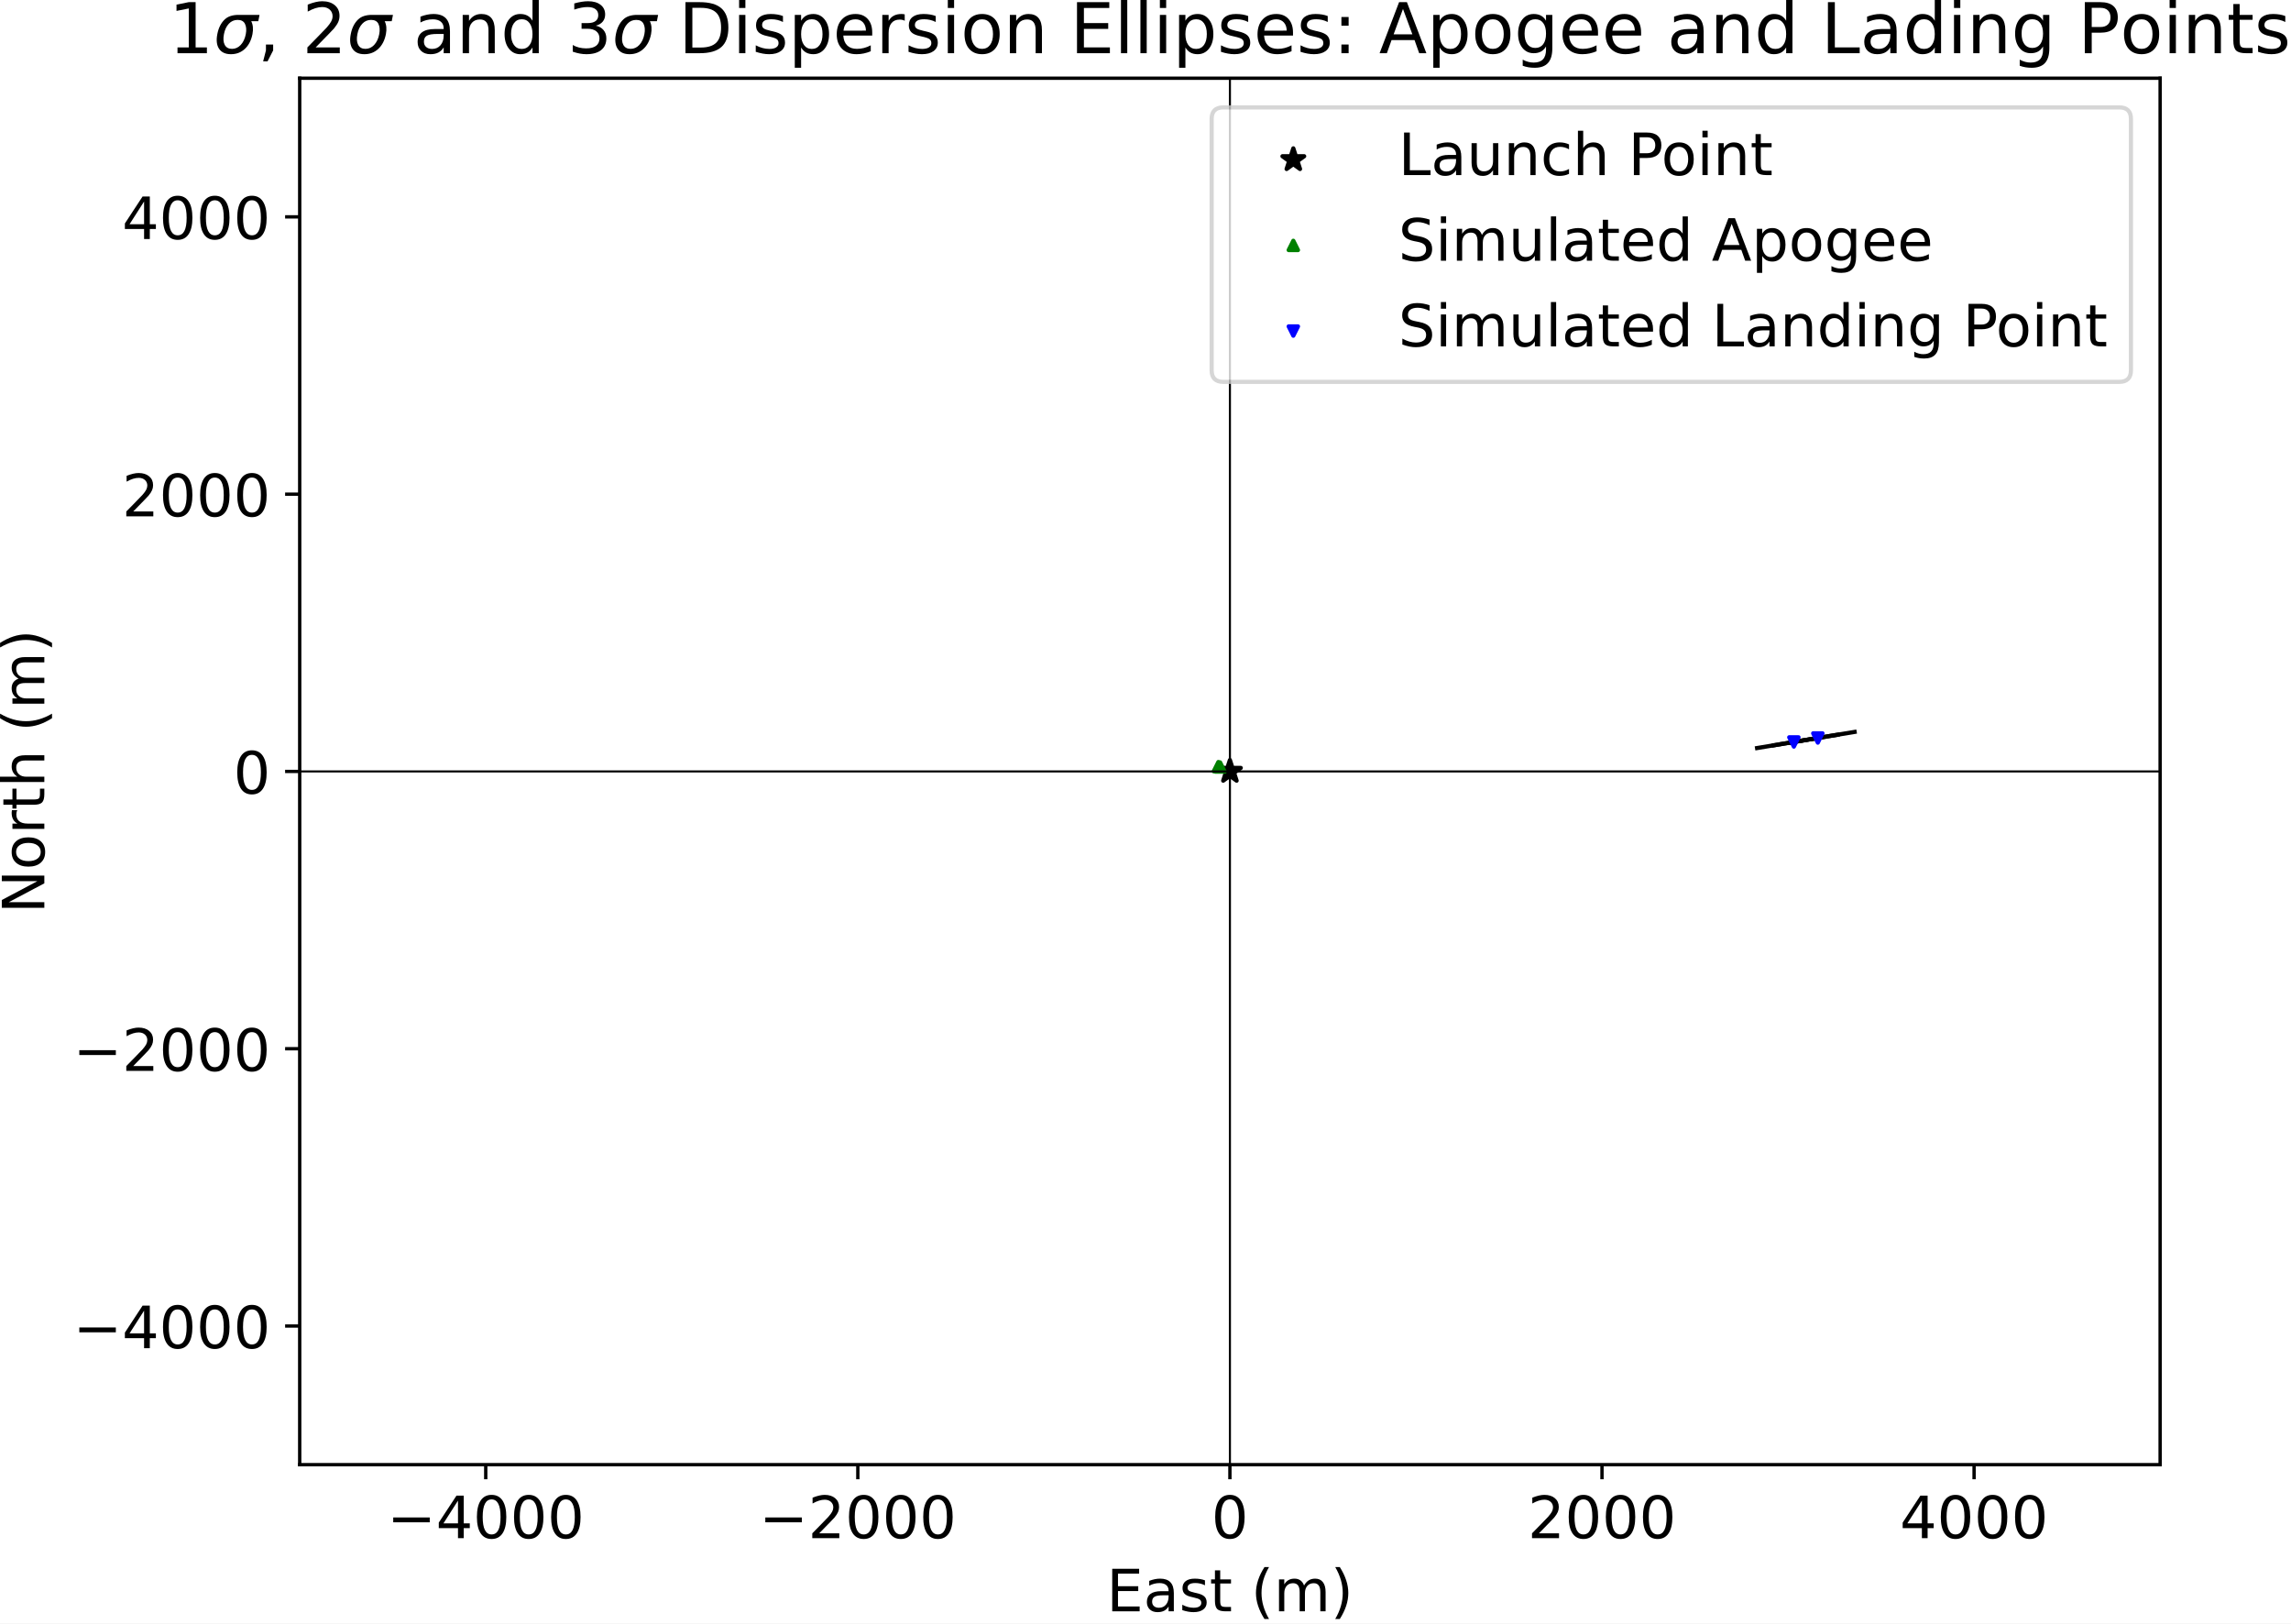
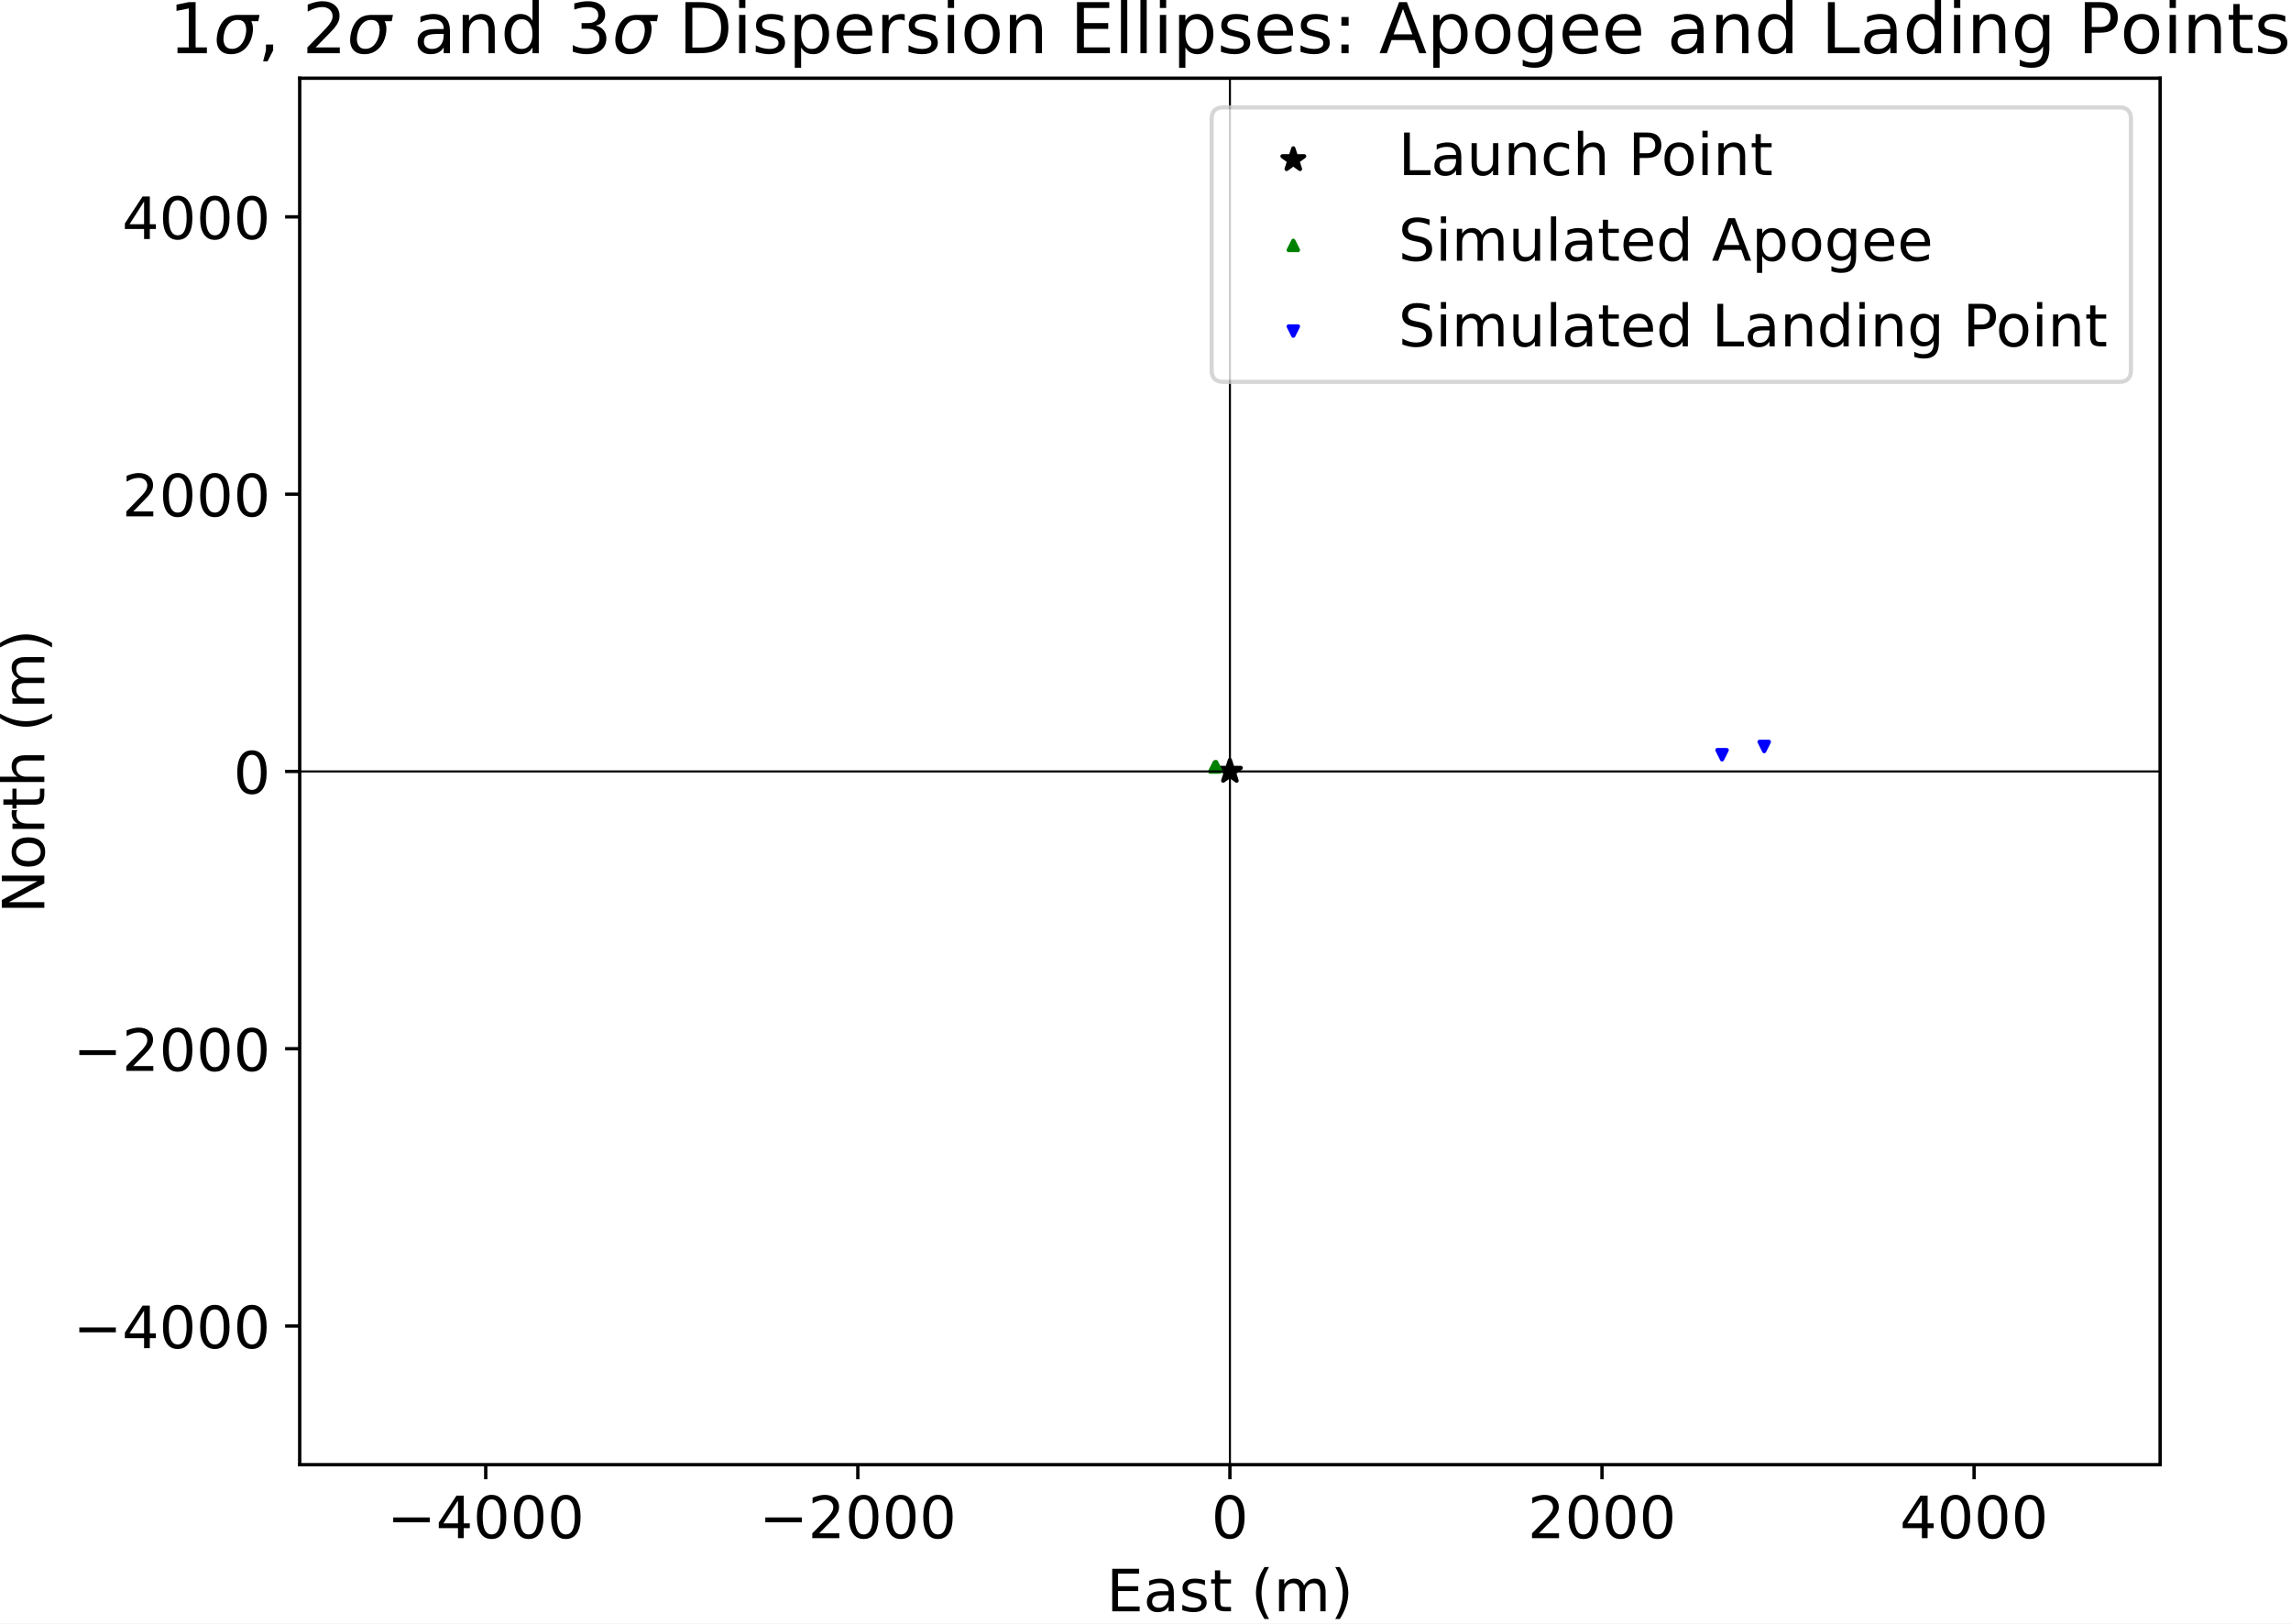
<svg xmlns="http://www.w3.org/2000/svg" xmlns:xlink="http://www.w3.org/1999/xlink" width="549.715pt" height="389.507pt" viewBox="0 0 549.715 389.507" version="1.1">
  <defs>
    <style type="text/css">*{stroke-linejoin: round; stroke-linecap: butt}</style>
  </defs>
  <g id="figure_1">
    <g id="patch_1">
      <path d="M 0 389.507  L 549.715 389.507  L 549.715 0  L 0 0  z " style="fill: #ffffff" />
    </g>
    <g id="axes_1">
      <g id="patch_2">
        <path d="M 71.911 351.408  L 518.311 351.408  L 518.311 18.768  L 71.911 18.768  z " style="fill: #ffffff" />
      </g>
      <g id="patch_3">
-         <path d="M 433.305 177.538  C 432.228 177.716 431.194 177.888 430.432 178.014  C 429.669 178.14 429.241 178.211 429.241 178.211  C 429.241 178.211 429.669 178.14 430.432 178.014  C 431.194 177.888 432.228 177.716 433.305 177.538  C 434.383 177.359 435.417 177.188 436.179 177.061  C 436.941 176.935 437.37 176.864 437.37 176.864  C 437.37 176.864 436.941 176.935 436.179 177.061  C 435.417 177.188 434.383 177.359 433.305 177.538  z " clip-path="url(#p10fc087144)" style="fill: #0000ff; fill-opacity: 0.2; stroke: #000000; stroke-linejoin: miter" />
+         <path d="M 0 -1  z " clip-path="url(#p27fcbed116)" style="fill: #0000ff; fill-opacity: 0.2; stroke: #000000; stroke-linejoin: miter" />
      </g>
      <g id="patch_4">
-         <path d="M 433.305 177.538  C 431.15 177.895 429.082 178.238 427.558 178.49  C 426.033 178.743 425.177 178.885 425.177 178.885  C 425.177 178.885 426.033 178.743 427.558 178.49  C 429.082 178.238 431.15 177.895 433.305 177.538  C 435.461 177.18 437.529 176.838 439.053 176.585  C 440.577 176.332 441.434 176.191 441.434 176.191  C 441.434 176.191 440.577 176.332 439.053 176.585  C 437.529 176.838 435.461 177.18 433.305 177.538  z " clip-path="url(#p10fc087144)" style="fill: #0000ff; fill-opacity: 0.2; stroke: #000000; stroke-linejoin: miter" />
+         <path d="M 0 -1  z " clip-path="url(#p27fcbed116)" style="fill: #0000ff; fill-opacity: 0.2; stroke: #000000; stroke-linejoin: miter" />
      </g>
      <g id="patch_5">
-         <path d="M 433.305 177.538  C 430.072 178.074 426.97 178.588 424.684 178.967  C 422.398 179.346 421.113 179.558 421.113 179.558  C 421.113 179.558 422.398 179.346 424.684 178.967  C 426.97 178.588 430.072 178.074 433.305 177.538  C 436.539 177.002 439.64 176.488 441.927 176.109  C 444.213 175.73 445.498 175.517 445.498 175.517  C 445.498 175.517 444.213 175.73 441.927 176.109  C 439.64 176.488 436.539 177.002 433.305 177.538  z " clip-path="url(#p10fc087144)" style="fill: #0000ff; fill-opacity: 0.2; stroke: #000000; stroke-linejoin: miter" />
+         <path d="M 0 -1  z " clip-path="url(#p27fcbed116)" style="fill: #0000ff; fill-opacity: 0.2; stroke: #000000; stroke-linejoin: miter" />
      </g>
      <g id="patch_6">
-         <path d="M 292.548 183.986  C 292.47 183.969 292.396 183.953 292.341 183.941  C 292.287 183.929 292.256 183.922 292.256 183.922  C 292.256 183.922 292.287 183.929 292.341 183.941  C 292.396 183.953 292.47 183.969 292.548 183.986  C 292.625 184.003 292.699 184.019 292.754 184.031  C 292.808 184.042 292.839 184.049 292.839 184.049  C 292.839 184.049 292.808 184.042 292.754 184.031  C 292.699 184.019 292.625 184.003 292.548 183.986  z " clip-path="url(#p10fc087144)" style="fill: #00ff00; fill-opacity: 0.2; stroke: #000000; stroke-linejoin: miter" />
+         <path d="M 291.622 183.978  C 291.565 183.993 291.511 184.008 291.472 184.019  C 291.432 184.029 291.409 184.036 291.409 184.036  C 291.409 184.036 291.432 184.029 291.472 184.019  C 291.511 184.008 291.565 183.993 291.622 183.978  C 291.678 183.962 291.732 183.948 291.771 183.937  C 291.811 183.926 291.834 183.92 291.834 183.92  C 291.834 183.92 291.811 183.926 291.771 183.937  C 291.732 183.948 291.678 183.962 291.622 183.978  z " clip-path="url(#p27fcbed116)" style="fill: #00ff00; fill-opacity: 0.2; stroke: #000000; stroke-linejoin: miter" />
      </g>
      <g id="patch_7">
-         <path d="M 292.548 183.986  C 292.393 183.952 292.245 183.92 292.135 183.896  C 292.026 183.872 291.965 183.859 291.965 183.859  C 291.965 183.859 292.026 183.872 292.135 183.896  C 292.245 183.92 292.393 183.952 292.548 183.986  C 292.702 184.019 292.85 184.052 292.96 184.075  C 293.069 184.099 293.131 184.112 293.131 184.112  C 293.131 184.112 293.069 184.099 292.96 184.075  C 292.85 184.052 292.702 184.019 292.548 183.986  z " clip-path="url(#p10fc087144)" style="fill: #00ff00; fill-opacity: 0.2; stroke: #000000; stroke-linejoin: miter" />
+         <path d="M 291.622 183.978  C 291.509 184.008 291.401 184.038 291.322 184.059  C 291.242 184.081 291.197 184.093 291.197 184.093  C 291.197 184.093 291.242 184.081 291.322 184.059  C 291.401 184.038 291.509 184.008 291.622 183.978  C 291.734 183.947 291.842 183.918 291.921 183.896  C 292.001 183.874 292.046 183.862 292.046 183.862  C 292.046 183.862 292.001 183.874 291.921 183.896  C 291.842 183.918 291.734 183.947 291.622 183.978  z " clip-path="url(#p27fcbed116)" style="fill: #00ff00; fill-opacity: 0.2; stroke: #000000; stroke-linejoin: miter" />
      </g>
      <g id="patch_8">
-         <path d="M 292.548 183.986  C 292.316 183.935 292.093 183.887 291.929 183.851  C 291.765 183.816 291.673 183.796 291.673 183.796  C 291.673 183.796 291.765 183.816 291.929 183.851  C 292.093 183.887 292.316 183.935 292.548 183.986  C 292.779 184.036 293.002 184.085 293.166 184.12  C 293.33 184.156 293.422 184.176 293.422 184.176  C 293.422 184.176 293.33 184.156 293.166 184.12  C 293.002 184.085 292.779 184.036 292.548 183.986  z " clip-path="url(#p10fc087144)" style="fill: #00ff00; fill-opacity: 0.2; stroke: #000000; stroke-linejoin: miter" />
+         <path d="M 291.622 183.978  C 291.453 184.024 291.291 184.068 291.172 184.1  C 291.052 184.133 290.985 184.151 290.985 184.151  C 290.985 184.151 291.052 184.133 291.172 184.1  C 291.291 184.068 291.453 184.024 291.622 183.978  C 291.79 183.932 291.952 183.888 292.071 183.855  C 292.191 183.822 292.258 183.804 292.258 183.804  C 292.258 183.804 292.191 183.822 292.071 183.855  C 291.952 183.888 291.79 183.932 291.622 183.978  z " clip-path="url(#p27fcbed116)" style="fill: #00ff00; fill-opacity: 0.2; stroke: #000000; stroke-linejoin: miter" />
      </g>
      <g id="PathCollection_1">
        <defs>
-           <path id="m66d9f48273" d="M 0 -2.739  L -0.615 -0.846  L -2.605 -0.846  L -0.995 0.323  L -1.61 2.216  L -0 1.046  L 1.61 2.216  L 0.995 0.323  L 2.605 -0.846  L 0.615 -0.846  z " style="stroke: #000000" />
+           <path id="m5b941dbd03" d="M 0 -2.739  L -0.615 -0.846  L -2.605 -0.846  L -0.995 0.323  L -1.61 2.216  L -0 1.046  L 1.61 2.216  L 0.995 0.323  L 2.605 -0.846  L 0.615 -0.846  z " style="stroke: #000000" />
        </defs>
-         <g clip-path="url(#p10fc087144)">
-           <use xlink:href="#m66d9f48273" x="295.111" y="185.088" style="stroke: #000000" />
+         <g clip-path="url(#p27fcbed116)">
+           <use xlink:href="#m5b941dbd03" x="295.111" y="185.088" style="stroke: #000000" />
        </g>
      </g>
      <g id="PathCollection_2">
        <defs>
-           <path id="me584f757df" d="M 0 -1.118  L -1.118 1.118  L 1.118 1.118  z " style="stroke: #008000" />
+           <path id="mcd7f2e4c48" d="M 0 -1.118  L -1.118 1.118  L 1.118 1.118  z " style="stroke: #008000" />
        </defs>
-         <g clip-path="url(#p10fc087144)">
-           <use xlink:href="#me584f757df" x="292.754" y="184.031" style="fill: #008000; stroke: #008000" />
-           <use xlink:href="#me584f757df" x="292.341" y="183.941" style="fill: #008000; stroke: #008000" />
+         <g clip-path="url(#p27fcbed116)">
+           <use xlink:href="#mcd7f2e4c48" x="291.472" y="184.019" style="fill: #008000; stroke: #008000" />
+           <use xlink:href="#mcd7f2e4c48" x="291.771" y="183.937" style="fill: #008000; stroke: #008000" />
        </g>
      </g>
      <g id="PathCollection_3">
        <defs>
-           <path id="m68eed9378f" d="M -0 1.118  L 1.118 -1.118  L -1.118 -1.118  z " style="stroke: #0000ff" />
+           <path id="md7f056bfae" d="M -0 1.118  L 1.118 -1.118  L -1.118 -1.118  z " style="stroke: #0000ff" />
        </defs>
-         <g clip-path="url(#p10fc087144)">
-           <use xlink:href="#m68eed9378f" x="436.179" y="177.061" style="fill: #0000ff; stroke: #0000ff" />
-           <use xlink:href="#m68eed9378f" x="430.432" y="178.014" style="fill: #0000ff; stroke: #0000ff" />
+         <g clip-path="url(#p27fcbed116)">
+           <use xlink:href="#md7f056bfae" x="413.2" y="181.077" style="fill: #0000ff; stroke: #0000ff" />
+           <use xlink:href="#md7f056bfae" x="423.316" y="179.102" style="fill: #0000ff; stroke: #0000ff" />
        </g>
      </g>
      <g id="matplotlib.axis_1">
        <g id="xtick_1">
          <g id="line2d_1">
            <defs>
-               <path id="meeec83acde" d="M 0 0  L 0 3.5  " style="stroke: #000000; stroke-width: 0.8" />
-             </defs>
-             <g>
-               <use xlink:href="#meeec83acde" x="116.551" y="351.408" style="stroke: #000000; stroke-width: 0.8" />
+               <path id="maeb06b4afc" d="M 0 0  L 0 3.5  " style="stroke: #000000; stroke-width: 0.8" />
+             </defs>
+             <g>
+               <use xlink:href="#maeb06b4afc" x="116.551" y="351.408" style="stroke: #000000; stroke-width: 0.8" />
            </g>
          </g>
          <g id="text_1">
            <g transform="translate(92.87016 369.0458) scale(0.14 -0.14)">
              <defs>
                <path id="DejaVuSans-2212" d="M 678 2272  L 4684 2272  L 4684 1741  L 678 1741  L 678 2272  z " transform="scale(0.015625)" />
                <path id="DejaVuSans-34" d="M 2419 4116  L 825 1625  L 2419 1625  L 2419 4116  z M 2253 4666  L 3047 4666  L 3047 1625  L 3713 1625  L 3713 1100  L 3047 1100  L 3047 0  L 2419 0  L 2419 1100  L 313 1100  L 313 1709  L 2253 4666  z " transform="scale(0.015625)" />
                <path id="DejaVuSans-30" d="M 2034 4250  Q 1547 4250 1301 3770  Q 1056 3291 1056 2328  Q 1056 1369 1301 889  Q 1547 409 2034 409  Q 2525 409 2770 889  Q 3016 1369 3016 2328  Q 3016 3291 2770 3770  Q 2525 4250 2034 4250  z M 2034 4750  Q 2819 4750 3233 4129  Q 3647 3509 3647 2328  Q 3647 1150 3233 529  Q 2819 -91 2034 -91  Q 1250 -91 836 529  Q 422 1150 422 2328  Q 422 3509 836 4129  Q 1250 4750 2034 4750  z " transform="scale(0.015625)" />
              </defs>
              <use xlink:href="#DejaVuSans-2212" />
              <use xlink:href="#DejaVuSans-34" x="83.789" />
              <use xlink:href="#DejaVuSans-30" x="147.412" />
              <use xlink:href="#DejaVuSans-30" x="211.035" />
              <use xlink:href="#DejaVuSans-30" x="274.658" />
            </g>
          </g>
        </g>
        <g id="xtick_2">
          <g id="line2d_2">
            <g>
-               <use xlink:href="#meeec83acde" x="205.831" y="351.408" style="stroke: #000000; stroke-width: 0.8" />
+               <use xlink:href="#maeb06b4afc" x="205.831" y="351.408" style="stroke: #000000; stroke-width: 0.8" />
            </g>
          </g>
          <g id="text_2">
            <g transform="translate(182.1502 369.0458) scale(0.14 -0.14)">
              <defs>
                <path id="DejaVuSans-32" d="M 1228 531  L 3431 531  L 3431 0  L 469 0  L 469 531  Q 828 903 1448 1529  Q 2069 2156 2228 2338  Q 2531 2678 2651 2914  Q 2772 3150 2772 3378  Q 2772 3750 2511 3984  Q 2250 4219 1831 4219  Q 1534 4219 1204 4116  Q 875 4013 500 3803  L 500 4441  Q 881 4594 1212 4672  Q 1544 4750 1819 4750  Q 2544 4750 2975 4387  Q 3406 4025 3406 3419  Q 3406 3131 3298 2873  Q 3191 2616 2906 2266  Q 2828 2175 2409 1742  Q 1991 1309 1228 531  z " transform="scale(0.015625)" />
              </defs>
              <use xlink:href="#DejaVuSans-2212" />
              <use xlink:href="#DejaVuSans-32" x="83.789" />
              <use xlink:href="#DejaVuSans-30" x="147.412" />
              <use xlink:href="#DejaVuSans-30" x="211.035" />
              <use xlink:href="#DejaVuSans-30" x="274.658" />
            </g>
          </g>
        </g>
        <g id="xtick_3">
          <g id="line2d_3">
            <g>
-               <use xlink:href="#meeec83acde" x="295.111" y="351.408" style="stroke: #000000; stroke-width: 0.8" />
+               <use xlink:href="#maeb06b4afc" x="295.111" y="351.408" style="stroke: #000000; stroke-width: 0.8" />
            </g>
          </g>
          <g id="text_3">
            <g transform="translate(290.6572 369.0458) scale(0.14 -0.14)">
              <use xlink:href="#DejaVuSans-30" />
            </g>
          </g>
        </g>
        <g id="xtick_4">
          <g id="line2d_4">
            <g>
-               <use xlink:href="#meeec83acde" x="384.391" y="351.408" style="stroke: #000000; stroke-width: 0.8" />
+               <use xlink:href="#maeb06b4afc" x="384.391" y="351.408" style="stroke: #000000; stroke-width: 0.8" />
            </g>
          </g>
          <g id="text_4">
            <g transform="translate(366.5759 369.0458) scale(0.14 -0.14)">
              <use xlink:href="#DejaVuSans-32" />
              <use xlink:href="#DejaVuSans-30" x="63.623" />
              <use xlink:href="#DejaVuSans-30" x="127.246" />
              <use xlink:href="#DejaVuSans-30" x="190.869" />
            </g>
          </g>
        </g>
        <g id="xtick_5">
          <g id="line2d_5">
            <g>
-               <use xlink:href="#meeec83acde" x="473.671" y="351.408" style="stroke: #000000; stroke-width: 0.8" />
+               <use xlink:href="#maeb06b4afc" x="473.671" y="351.408" style="stroke: #000000; stroke-width: 0.8" />
            </g>
          </g>
          <g id="text_5">
            <g transform="translate(455.8559 369.0458) scale(0.14 -0.14)">
              <use xlink:href="#DejaVuSans-34" />
              <use xlink:href="#DejaVuSans-30" x="63.623" />
              <use xlink:href="#DejaVuSans-30" x="127.246" />
              <use xlink:href="#DejaVuSans-30" x="190.869" />
            </g>
          </g>
        </g>
        <g id="text_6">
          <g transform="translate(265.502 386.5952) scale(0.14 -0.14)">
            <defs>
              <path id="DejaVuSans-45" d="M 628 4666  L 3578 4666  L 3578 4134  L 1259 4134  L 1259 2753  L 3481 2753  L 3481 2222  L 1259 2222  L 1259 531  L 3634 531  L 3634 0  L 628 0  L 628 4666  z " transform="scale(0.015625)" />
              <path id="DejaVuSans-61" d="M 2194 1759  Q 1497 1759 1228 1600  Q 959 1441 959 1056  Q 959 750 1161 570  Q 1363 391 1709 391  Q 2188 391 2477 730  Q 2766 1069 2766 1631  L 2766 1759  L 2194 1759  z M 3341 1997  L 3341 0  L 2766 0  L 2766 531  Q 2569 213 2275 61  Q 1981 -91 1556 -91  Q 1019 -91 701 211  Q 384 513 384 1019  Q 384 1609 779 1909  Q 1175 2209 1959 2209  L 2766 2209  L 2766 2266  Q 2766 2663 2505 2880  Q 2244 3097 1772 3097  Q 1472 3097 1187 3025  Q 903 2953 641 2809  L 641 3341  Q 956 3463 1253 3523  Q 1550 3584 1831 3584  Q 2591 3584 2966 3190  Q 3341 2797 3341 1997  z " transform="scale(0.015625)" />
              <path id="DejaVuSans-73" d="M 2834 3397  L 2834 2853  Q 2591 2978 2328 3040  Q 2066 3103 1784 3103  Q 1356 3103 1142 2972  Q 928 2841 928 2578  Q 928 2378 1081 2264  Q 1234 2150 1697 2047  L 1894 2003  Q 2506 1872 2764 1633  Q 3022 1394 3022 966  Q 3022 478 2636 193  Q 2250 -91 1575 -91  Q 1294 -91 989 -36  Q 684 19 347 128  L 347 722  Q 666 556 975 473  Q 1284 391 1588 391  Q 1994 391 2212 530  Q 2431 669 2431 922  Q 2431 1156 2273 1281  Q 2116 1406 1581 1522  L 1381 1569  Q 847 1681 609 1914  Q 372 2147 372 2553  Q 372 3047 722 3315  Q 1072 3584 1716 3584  Q 2034 3584 2315 3537  Q 2597 3491 2834 3397  z " transform="scale(0.015625)" />
              <path id="DejaVuSans-74" d="M 1172 4494  L 1172 3500  L 2356 3500  L 2356 3053  L 1172 3053  L 1172 1153  Q 1172 725 1289 603  Q 1406 481 1766 481  L 2356 481  L 2356 0  L 1766 0  Q 1100 0 847 248  Q 594 497 594 1153  L 594 3053  L 172 3053  L 172 3500  L 594 3500  L 594 4494  L 1172 4494  z " transform="scale(0.015625)" />
              <path id="DejaVuSans-20" transform="scale(0.015625)" />
              <path id="DejaVuSans-28" d="M 1984 4856  Q 1566 4138 1362 3434  Q 1159 2731 1159 2009  Q 1159 1288 1364 580  Q 1569 -128 1984 -844  L 1484 -844  Q 1016 -109 783 600  Q 550 1309 550 2009  Q 550 2706 781 3412  Q 1013 4119 1484 4856  L 1984 4856  z " transform="scale(0.015625)" />
              <path id="DejaVuSans-6d" d="M 3328 2828  Q 3544 3216 3844 3400  Q 4144 3584 4550 3584  Q 5097 3584 5394 3201  Q 5691 2819 5691 2113  L 5691 0  L 5113 0  L 5113 2094  Q 5113 2597 4934 2840  Q 4756 3084 4391 3084  Q 3944 3084 3684 2787  Q 3425 2491 3425 1978  L 3425 0  L 2847 0  L 2847 2094  Q 2847 2600 2669 2842  Q 2491 3084 2119 3084  Q 1678 3084 1418 2786  Q 1159 2488 1159 1978  L 1159 0  L 581 0  L 581 3500  L 1159 3500  L 1159 2956  Q 1356 3278 1631 3431  Q 1906 3584 2284 3584  Q 2666 3584 2933 3390  Q 3200 3197 3328 2828  z " transform="scale(0.015625)" />
              <path id="DejaVuSans-29" d="M 513 4856  L 1013 4856  Q 1481 4119 1714 3412  Q 1947 2706 1947 2009  Q 1947 1309 1714 600  Q 1481 -109 1013 -844  L 513 -844  Q 928 -128 1133 580  Q 1338 1288 1338 2009  Q 1338 2731 1133 3434  Q 928 4138 513 4856  z " transform="scale(0.015625)" />
            </defs>
            <use xlink:href="#DejaVuSans-45" />
            <use xlink:href="#DejaVuSans-61" x="63.184" />
            <use xlink:href="#DejaVuSans-73" x="124.463" />
            <use xlink:href="#DejaVuSans-74" x="176.562" />
            <use xlink:href="#DejaVuSans-20" x="215.771" />
            <use xlink:href="#DejaVuSans-28" x="247.559" />
            <use xlink:href="#DejaVuSans-6d" x="286.572" />
            <use xlink:href="#DejaVuSans-29" x="383.984" />
          </g>
        </g>
      </g>
      <g id="matplotlib.axis_2">
        <g id="ytick_1">
          <g id="line2d_6">
            <defs>
-               <path id="mbc76e5ce50" d="M 0 0  L -3.5 0  " style="stroke: #000000; stroke-width: 0.8" />
-             </defs>
-             <g>
-               <use xlink:href="#mbc76e5ce50" x="71.911" y="318.144" style="stroke: #000000; stroke-width: 0.8" />
+               <path id="m5247e18b1e" d="M 0 0  L -3.5 0  " style="stroke: #000000; stroke-width: 0.8" />
+             </defs>
+             <g>
+               <use xlink:href="#m5247e18b1e" x="71.911" y="318.144" style="stroke: #000000; stroke-width: 0.8" />
            </g>
          </g>
          <g id="text_7">
            <g transform="translate(17.54938 323.4629) scale(0.14 -0.14)">
              <use xlink:href="#DejaVuSans-2212" />
              <use xlink:href="#DejaVuSans-34" x="83.789" />
              <use xlink:href="#DejaVuSans-30" x="147.412" />
              <use xlink:href="#DejaVuSans-30" x="211.035" />
              <use xlink:href="#DejaVuSans-30" x="274.658" />
            </g>
          </g>
        </g>
        <g id="ytick_2">
          <g id="line2d_7">
            <g>
-               <use xlink:href="#mbc76e5ce50" x="71.911" y="251.616" style="stroke: #000000; stroke-width: 0.8" />
+               <use xlink:href="#m5247e18b1e" x="71.911" y="251.616" style="stroke: #000000; stroke-width: 0.8" />
            </g>
          </g>
          <g id="text_8">
            <g transform="translate(17.54938 256.9349) scale(0.14 -0.14)">
              <use xlink:href="#DejaVuSans-2212" />
              <use xlink:href="#DejaVuSans-32" x="83.789" />
              <use xlink:href="#DejaVuSans-30" x="147.412" />
              <use xlink:href="#DejaVuSans-30" x="211.035" />
              <use xlink:href="#DejaVuSans-30" x="274.658" />
            </g>
          </g>
        </g>
        <g id="ytick_3">
          <g id="line2d_8">
            <g>
-               <use xlink:href="#mbc76e5ce50" x="71.911" y="185.088" style="stroke: #000000; stroke-width: 0.8" />
+               <use xlink:href="#m5247e18b1e" x="71.911" y="185.088" style="stroke: #000000; stroke-width: 0.8" />
            </g>
          </g>
          <g id="text_9">
            <g transform="translate(56.00344 190.4069) scale(0.14 -0.14)">
              <use xlink:href="#DejaVuSans-30" />
            </g>
          </g>
        </g>
        <g id="ytick_4">
          <g id="line2d_9">
            <g>
-               <use xlink:href="#mbc76e5ce50" x="71.911" y="118.56" style="stroke: #000000; stroke-width: 0.8" />
+               <use xlink:href="#m5247e18b1e" x="71.911" y="118.56" style="stroke: #000000; stroke-width: 0.8" />
            </g>
          </g>
          <g id="text_10">
            <g transform="translate(29.28094 123.8789) scale(0.14 -0.14)">
              <use xlink:href="#DejaVuSans-32" />
              <use xlink:href="#DejaVuSans-30" x="63.623" />
              <use xlink:href="#DejaVuSans-30" x="127.246" />
              <use xlink:href="#DejaVuSans-30" x="190.869" />
            </g>
          </g>
        </g>
        <g id="ytick_5">
          <g id="line2d_10">
            <g>
-               <use xlink:href="#mbc76e5ce50" x="71.911" y="52.032" style="stroke: #000000; stroke-width: 0.8" />
+               <use xlink:href="#m5247e18b1e" x="71.911" y="52.032" style="stroke: #000000; stroke-width: 0.8" />
            </g>
          </g>
          <g id="text_11">
            <g transform="translate(29.28094 57.35091) scale(0.14 -0.14)">
              <use xlink:href="#DejaVuSans-34" />
              <use xlink:href="#DejaVuSans-30" x="63.623" />
              <use xlink:href="#DejaVuSans-30" x="127.246" />
              <use xlink:href="#DejaVuSans-30" x="190.869" />
            </g>
          </g>
        </g>
        <g id="text_12">
          <g transform="translate(10.63781 219.1714) rotate(-90) scale(0.14 -0.14)">
            <defs>
              <path id="DejaVuSans-4e" d="M 628 4666  L 1478 4666  L 3547 763  L 3547 4666  L 4159 4666  L 4159 0  L 3309 0  L 1241 3903  L 1241 0  L 628 0  L 628 4666  z " transform="scale(0.015625)" />
              <path id="DejaVuSans-6f" d="M 1959 3097  Q 1497 3097 1228 2736  Q 959 2375 959 1747  Q 959 1119 1226 758  Q 1494 397 1959 397  Q 2419 397 2687 759  Q 2956 1122 2956 1747  Q 2956 2369 2687 2733  Q 2419 3097 1959 3097  z M 1959 3584  Q 2709 3584 3137 3096  Q 3566 2609 3566 1747  Q 3566 888 3137 398  Q 2709 -91 1959 -91  Q 1206 -91 779 398  Q 353 888 353 1747  Q 353 2609 779 3096  Q 1206 3584 1959 3584  z " transform="scale(0.015625)" />
              <path id="DejaVuSans-72" d="M 2631 2963  Q 2534 3019 2420 3045  Q 2306 3072 2169 3072  Q 1681 3072 1420 2755  Q 1159 2438 1159 1844  L 1159 0  L 581 0  L 581 3500  L 1159 3500  L 1159 2956  Q 1341 3275 1631 3429  Q 1922 3584 2338 3584  Q 2397 3584 2469 3576  Q 2541 3569 2628 3553  L 2631 2963  z " transform="scale(0.015625)" />
              <path id="DejaVuSans-68" d="M 3513 2113  L 3513 0  L 2938 0  L 2938 2094  Q 2938 2591 2744 2837  Q 2550 3084 2163 3084  Q 1697 3084 1428 2787  Q 1159 2491 1159 1978  L 1159 0  L 581 0  L 581 4863  L 1159 4863  L 1159 2956  Q 1366 3272 1645 3428  Q 1925 3584 2291 3584  Q 2894 3584 3203 3211  Q 3513 2838 3513 2113  z " transform="scale(0.015625)" />
            </defs>
            <use xlink:href="#DejaVuSans-4e" />
            <use xlink:href="#DejaVuSans-6f" x="74.805" />
            <use xlink:href="#DejaVuSans-72" x="135.986" />
            <use xlink:href="#DejaVuSans-74" x="177.1" />
            <use xlink:href="#DejaVuSans-68" x="216.309" />
            <use xlink:href="#DejaVuSans-20" x="279.688" />
            <use xlink:href="#DejaVuSans-28" x="311.475" />
            <use xlink:href="#DejaVuSans-6d" x="350.488" />
            <use xlink:href="#DejaVuSans-29" x="447.9" />
          </g>
        </g>
      </g>
      <g id="line2d_11">
-         <path d="M 71.911 185.088  L 518.311 185.088  " clip-path="url(#p10fc087144)" style="fill: none; stroke: #000000; stroke-width: 0.5; stroke-linecap: square" />
+         <path d="M 71.911 185.088  L 518.311 185.088  " clip-path="url(#p27fcbed116)" style="fill: none; stroke: #000000; stroke-width: 0.5; stroke-linecap: square" />
      </g>
      <g id="line2d_12">
-         <path d="M 295.111 351.408  L 295.111 18.768  " clip-path="url(#p10fc087144)" style="fill: none; stroke: #000000; stroke-width: 0.5; stroke-linecap: square" />
+         <path d="M 295.111 351.408  L 295.111 18.768  " clip-path="url(#p27fcbed116)" style="fill: none; stroke: #000000; stroke-width: 0.5; stroke-linecap: square" />
      </g>
      <g id="patch_9">
        <path d="M 71.911 351.408  L 71.911 18.768  " style="fill: none; stroke: #000000; stroke-width: 0.8; stroke-linejoin: miter; stroke-linecap: square" />
      </g>
      <g id="patch_10">
        <path d="M 518.311 351.408  L 518.311 18.768  " style="fill: none; stroke: #000000; stroke-width: 0.8; stroke-linejoin: miter; stroke-linecap: square" />
      </g>
      <g id="patch_11">
        <path d="M 71.911 351.408  L 518.311 351.408  " style="fill: none; stroke: #000000; stroke-width: 0.8; stroke-linejoin: miter; stroke-linecap: square" />
      </g>
      <g id="patch_12">
        <path d="M 71.911 18.768  L 518.311 18.768  " style="fill: none; stroke: #000000; stroke-width: 0.8; stroke-linejoin: miter; stroke-linecap: square" />
      </g>
      <g id="text_13">
        <g transform="translate(40.50694 12.768) scale(0.168 -0.168)">
          <defs>
            <path id="DejaVuSans-31" d="M 794 531  L 1825 531  L 1825 4091  L 703 3866  L 703 4441  L 1819 4666  L 2450 4666  L 2450 531  L 3481 531  L 3481 0  L 794 0  L 794 531  z " transform="scale(0.015625)" />
            <path id="DejaVuSans-Oblique-3c3" d="M 2219 3044  Q 1744 3044 1422 2700  Q 1081 2341 969 1747  Q 844 1119 1044 756  Q 1241 397 1706 397  Q 2166 397 2503 759  Q 2844 1122 2966 1747  Q 3075 2319 2881 2700  Q 2700 3044 2219 3044  z M 2309 3503  L 4219 3500  L 4106 2925  L 3463 2925  Q 3706 2438 3575 1747  Q 3406 888 2884 400  Q 2359 -91 1609 -91  Q 856 -91 525 400  Q 194 888 363 1747  Q 528 2609 1050 3097  Q 1484 3503 2309 3503  z " transform="scale(0.015625)" />
            <path id="DejaVuSans-2c" d="M 750 794  L 1409 794  L 1409 256  L 897 -744  L 494 -744  L 750 256  L 750 794  z " transform="scale(0.015625)" />
            <path id="DejaVuSans-6e" d="M 3513 2113  L 3513 0  L 2938 0  L 2938 2094  Q 2938 2591 2744 2837  Q 2550 3084 2163 3084  Q 1697 3084 1428 2787  Q 1159 2491 1159 1978  L 1159 0  L 581 0  L 581 3500  L 1159 3500  L 1159 2956  Q 1366 3272 1645 3428  Q 1925 3584 2291 3584  Q 2894 3584 3203 3211  Q 3513 2838 3513 2113  z " transform="scale(0.015625)" />
            <path id="DejaVuSans-64" d="M 2906 2969  L 2906 4863  L 3481 4863  L 3481 0  L 2906 0  L 2906 525  Q 2725 213 2448 61  Q 2172 -91 1784 -91  Q 1150 -91 751 415  Q 353 922 353 1747  Q 353 2572 751 3078  Q 1150 3584 1784 3584  Q 2172 3584 2448 3432  Q 2725 3281 2906 2969  z M 947 1747  Q 947 1113 1208 752  Q 1469 391 1925 391  Q 2381 391 2643 752  Q 2906 1113 2906 1747  Q 2906 2381 2643 2742  Q 2381 3103 1925 3103  Q 1469 3103 1208 2742  Q 947 2381 947 1747  z " transform="scale(0.015625)" />
            <path id="DejaVuSans-33" d="M 2597 2516  Q 3050 2419 3304 2112  Q 3559 1806 3559 1356  Q 3559 666 3084 287  Q 2609 -91 1734 -91  Q 1441 -91 1130 -33  Q 819 25 488 141  L 488 750  Q 750 597 1062 519  Q 1375 441 1716 441  Q 2309 441 2620 675  Q 2931 909 2931 1356  Q 2931 1769 2642 2001  Q 2353 2234 1838 2234  L 1294 2234  L 1294 2753  L 1863 2753  Q 2328 2753 2575 2939  Q 2822 3125 2822 3475  Q 2822 3834 2567 4026  Q 2313 4219 1838 4219  Q 1578 4219 1281 4162  Q 984 4106 628 3988  L 628 4550  Q 988 4650 1302 4700  Q 1616 4750 1894 4750  Q 2613 4750 3031 4423  Q 3450 4097 3450 3541  Q 3450 3153 3228 2886  Q 3006 2619 2597 2516  z " transform="scale(0.015625)" />
            <path id="DejaVuSans-44" d="M 1259 4147  L 1259 519  L 2022 519  Q 2988 519 3436 956  Q 3884 1394 3884 2338  Q 3884 3275 3436 3711  Q 2988 4147 2022 4147  L 1259 4147  z M 628 4666  L 1925 4666  Q 3281 4666 3915 4102  Q 4550 3538 4550 2338  Q 4550 1131 3912 565  Q 3275 0 1925 0  L 628 0  L 628 4666  z " transform="scale(0.015625)" />
            <path id="DejaVuSans-69" d="M 603 3500  L 1178 3500  L 1178 0  L 603 0  L 603 3500  z M 603 4863  L 1178 4863  L 1178 4134  L 603 4134  L 603 4863  z " transform="scale(0.015625)" />
            <path id="DejaVuSans-70" d="M 1159 525  L 1159 -1331  L 581 -1331  L 581 3500  L 1159 3500  L 1159 2969  Q 1341 3281 1617 3432  Q 1894 3584 2278 3584  Q 2916 3584 3314 3078  Q 3713 2572 3713 1747  Q 3713 922 3314 415  Q 2916 -91 2278 -91  Q 1894 -91 1617 61  Q 1341 213 1159 525  z M 3116 1747  Q 3116 2381 2855 2742  Q 2594 3103 2138 3103  Q 1681 3103 1420 2742  Q 1159 2381 1159 1747  Q 1159 1113 1420 752  Q 1681 391 2138 391  Q 2594 391 2855 752  Q 3116 1113 3116 1747  z " transform="scale(0.015625)" />
            <path id="DejaVuSans-65" d="M 3597 1894  L 3597 1613  L 953 1613  Q 991 1019 1311 708  Q 1631 397 2203 397  Q 2534 397 2845 478  Q 3156 559 3463 722  L 3463 178  Q 3153 47 2828 -22  Q 2503 -91 2169 -91  Q 1331 -91 842 396  Q 353 884 353 1716  Q 353 2575 817 3079  Q 1281 3584 2069 3584  Q 2775 3584 3186 3129  Q 3597 2675 3597 1894  z M 3022 2063  Q 3016 2534 2758 2815  Q 2500 3097 2075 3097  Q 1594 3097 1305 2825  Q 1016 2553 972 2059  L 3022 2063  z " transform="scale(0.015625)" />
            <path id="DejaVuSans-6c" d="M 603 4863  L 1178 4863  L 1178 0  L 603 0  L 603 4863  z " transform="scale(0.015625)" />
            <path id="DejaVuSans-3a" d="M 750 794  L 1409 794  L 1409 0  L 750 0  L 750 794  z M 750 3309  L 1409 3309  L 1409 2516  L 750 2516  L 750 3309  z " transform="scale(0.015625)" />
            <path id="DejaVuSans-41" d="M 2188 4044  L 1331 1722  L 3047 1722  L 2188 4044  z M 1831 4666  L 2547 4666  L 4325 0  L 3669 0  L 3244 1197  L 1141 1197  L 716 0  L 50 0  L 1831 4666  z " transform="scale(0.015625)" />
            <path id="DejaVuSans-67" d="M 2906 1791  Q 2906 2416 2648 2759  Q 2391 3103 1925 3103  Q 1463 3103 1205 2759  Q 947 2416 947 1791  Q 947 1169 1205 825  Q 1463 481 1925 481  Q 2391 481 2648 825  Q 2906 1169 2906 1791  z M 3481 434  Q 3481 -459 3084 -895  Q 2688 -1331 1869 -1331  Q 1566 -1331 1297 -1286  Q 1028 -1241 775 -1147  L 775 -588  Q 1028 -725 1275 -790  Q 1522 -856 1778 -856  Q 2344 -856 2625 -561  Q 2906 -266 2906 331  L 2906 616  Q 2728 306 2450 153  Q 2172 0 1784 0  Q 1141 0 747 490  Q 353 981 353 1791  Q 353 2603 747 3093  Q 1141 3584 1784 3584  Q 2172 3584 2450 3431  Q 2728 3278 2906 2969  L 2906 3500  L 3481 3500  L 3481 434  z " transform="scale(0.015625)" />
            <path id="DejaVuSans-4c" d="M 628 4666  L 1259 4666  L 1259 531  L 3531 531  L 3531 0  L 628 0  L 628 4666  z " transform="scale(0.015625)" />
            <path id="DejaVuSans-50" d="M 1259 4147  L 1259 2394  L 2053 2394  Q 2494 2394 2734 2622  Q 2975 2850 2975 3272  Q 2975 3691 2734 3919  Q 2494 4147 2053 4147  L 1259 4147  z M 628 4666  L 2053 4666  Q 2838 4666 3239 4311  Q 3641 3956 3641 3272  Q 3641 2581 3239 2228  Q 2838 1875 2053 1875  L 1259 1875  L 1259 0  L 628 0  L 628 4666  z " transform="scale(0.015625)" />
          </defs>
          <use xlink:href="#DejaVuSans-31" transform="translate(0 0.015625)" />
          <use xlink:href="#DejaVuSans-Oblique-3c3" transform="translate(63.62305 0.015625)" />
          <use xlink:href="#DejaVuSans-2c" transform="translate(127.002 0.015625)" />
          <use xlink:href="#DejaVuSans-20" transform="translate(158.7891 0.015625)" />
          <use xlink:href="#DejaVuSans-32" transform="translate(190.5762 0.015625)" />
          <use xlink:href="#DejaVuSans-Oblique-3c3" transform="translate(254.1992 0.015625)" />
          <use xlink:href="#DejaVuSans-20" transform="translate(317.5781 0.015625)" />
          <use xlink:href="#DejaVuSans-61" transform="translate(349.3652 0.015625)" />
          <use xlink:href="#DejaVuSans-6e" transform="translate(410.6445 0.015625)" />
          <use xlink:href="#DejaVuSans-64" transform="translate(474.0234 0.015625)" />
          <use xlink:href="#DejaVuSans-20" transform="translate(537.5 0.015625)" />
          <use xlink:href="#DejaVuSans-33" transform="translate(569.2871 0.015625)" />
          <use xlink:href="#DejaVuSans-Oblique-3c3" transform="translate(632.9102 0.015625)" />
          <use xlink:href="#DejaVuSans-20" transform="translate(696.2891 0.015625)" />
          <use xlink:href="#DejaVuSans-44" transform="translate(728.0762 0.015625)" />
          <use xlink:href="#DejaVuSans-69" transform="translate(805.0781 0.015625)" />
          <use xlink:href="#DejaVuSans-73" transform="translate(832.8613 0.015625)" />
          <use xlink:href="#DejaVuSans-70" transform="translate(884.9609 0.015625)" />
          <use xlink:href="#DejaVuSans-65" transform="translate(948.4375 0.015625)" />
          <use xlink:href="#DejaVuSans-72" transform="translate(1009.961 0.015625)" />
          <use xlink:href="#DejaVuSans-73" transform="translate(1051.074 0.015625)" />
          <use xlink:href="#DejaVuSans-69" transform="translate(1103.174 0.015625)" />
          <use xlink:href="#DejaVuSans-6f" transform="translate(1130.957 0.015625)" />
          <use xlink:href="#DejaVuSans-6e" transform="translate(1192.139 0.015625)" />
          <use xlink:href="#DejaVuSans-20" transform="translate(1255.518 0.015625)" />
          <use xlink:href="#DejaVuSans-45" transform="translate(1287.305 0.015625)" />
          <use xlink:href="#DejaVuSans-6c" transform="translate(1350.488 0.015625)" />
          <use xlink:href="#DejaVuSans-6c" transform="translate(1378.271 0.015625)" />
          <use xlink:href="#DejaVuSans-69" transform="translate(1406.055 0.015625)" />
          <use xlink:href="#DejaVuSans-70" transform="translate(1433.838 0.015625)" />
          <use xlink:href="#DejaVuSans-73" transform="translate(1497.314 0.015625)" />
          <use xlink:href="#DejaVuSans-65" transform="translate(1549.414 0.015625)" />
          <use xlink:href="#DejaVuSans-73" transform="translate(1610.938 0.015625)" />
          <use xlink:href="#DejaVuSans-3a" transform="translate(1663.037 0.015625)" />
          <use xlink:href="#DejaVuSans-20" transform="translate(1696.729 0.015625)" />
          <use xlink:href="#DejaVuSans-41" transform="translate(1728.516 0.015625)" />
          <use xlink:href="#DejaVuSans-70" transform="translate(1796.924 0.015625)" />
          <use xlink:href="#DejaVuSans-6f" transform="translate(1860.4 0.015625)" />
          <use xlink:href="#DejaVuSans-67" transform="translate(1921.582 0.015625)" />
          <use xlink:href="#DejaVuSans-65" transform="translate(1985.059 0.015625)" />
          <use xlink:href="#DejaVuSans-65" transform="translate(2046.582 0.015625)" />
          <use xlink:href="#DejaVuSans-20" transform="translate(2108.105 0.015625)" />
          <use xlink:href="#DejaVuSans-61" transform="translate(2139.893 0.015625)" />
          <use xlink:href="#DejaVuSans-6e" transform="translate(2201.172 0.015625)" />
          <use xlink:href="#DejaVuSans-64" transform="translate(2264.551 0.015625)" />
          <use xlink:href="#DejaVuSans-20" transform="translate(2328.027 0.015625)" />
          <use xlink:href="#DejaVuSans-4c" transform="translate(2359.814 0.015625)" />
          <use xlink:href="#DejaVuSans-61" transform="translate(2415.527 0.015625)" />
          <use xlink:href="#DejaVuSans-64" transform="translate(2476.807 0.015625)" />
          <use xlink:href="#DejaVuSans-69" transform="translate(2540.283 0.015625)" />
          <use xlink:href="#DejaVuSans-6e" transform="translate(2568.066 0.015625)" />
          <use xlink:href="#DejaVuSans-67" transform="translate(2631.445 0.015625)" />
          <use xlink:href="#DejaVuSans-20" transform="translate(2694.922 0.015625)" />
          <use xlink:href="#DejaVuSans-50" transform="translate(2726.709 0.015625)" />
          <use xlink:href="#DejaVuSans-6f" transform="translate(2787.012 0.015625)" />
          <use xlink:href="#DejaVuSans-69" transform="translate(2848.193 0.015625)" />
          <use xlink:href="#DejaVuSans-6e" transform="translate(2875.977 0.015625)" />
          <use xlink:href="#DejaVuSans-74" transform="translate(2939.355 0.015625)" />
          <use xlink:href="#DejaVuSans-73" transform="translate(2978.564 0.015625)" />
        </g>
      </g>
      <g id="legend_1">
        <g id="patch_13">
          <path d="M 293.526 91.616  L 508.511 91.616  Q 511.311 91.616 511.311 88.816  L 511.311 28.568  Q 511.311 25.768 508.511 25.768  L 293.526 25.768  Q 290.726 25.768 290.726 28.568  L 290.726 88.816  Q 290.726 91.616 293.526 91.616  z " style="fill: #ffffff; opacity: 0.8; stroke: #cccccc; stroke-linejoin: miter" />
        </g>
        <g id="PathCollection_4">
          <g>
-             <use xlink:href="#m66d9f48273" x="310.326" y="38.331" style="stroke: #000000" />
+             <use xlink:href="#m5b941dbd03" x="310.326" y="38.331" style="stroke: #000000" />
          </g>
        </g>
        <g id="text_14">
          <g transform="translate(335.5256 42.00581) scale(0.14 -0.14)">
            <defs>
              <path id="DejaVuSans-75" d="M 544 1381  L 544 3500  L 1119 3500  L 1119 1403  Q 1119 906 1312 657  Q 1506 409 1894 409  Q 2359 409 2629 706  Q 2900 1003 2900 1516  L 2900 3500  L 3475 3500  L 3475 0  L 2900 0  L 2900 538  Q 2691 219 2414 64  Q 2138 -91 1772 -91  Q 1169 -91 856 284  Q 544 659 544 1381  z M 1991 3584  L 1991 3584  z " transform="scale(0.015625)" />
              <path id="DejaVuSans-63" d="M 3122 3366  L 3122 2828  Q 2878 2963 2633 3030  Q 2388 3097 2138 3097  Q 1578 3097 1268 2742  Q 959 2388 959 1747  Q 959 1106 1268 751  Q 1578 397 2138 397  Q 2388 397 2633 464  Q 2878 531 3122 666  L 3122 134  Q 2881 22 2623 -34  Q 2366 -91 2075 -91  Q 1284 -91 818 406  Q 353 903 353 1747  Q 353 2603 823 3093  Q 1294 3584 2113 3584  Q 2378 3584 2631 3529  Q 2884 3475 3122 3366  z " transform="scale(0.015625)" />
            </defs>
            <use xlink:href="#DejaVuSans-4c" />
            <use xlink:href="#DejaVuSans-61" x="55.713" />
            <use xlink:href="#DejaVuSans-75" x="116.992" />
            <use xlink:href="#DejaVuSans-6e" x="180.371" />
            <use xlink:href="#DejaVuSans-63" x="243.75" />
            <use xlink:href="#DejaVuSans-68" x="298.73" />
            <use xlink:href="#DejaVuSans-20" x="362.109" />
            <use xlink:href="#DejaVuSans-50" x="393.896" />
            <use xlink:href="#DejaVuSans-6f" x="450.574" />
            <use xlink:href="#DejaVuSans-69" x="511.756" />
            <use xlink:href="#DejaVuSans-6e" x="539.539" />
            <use xlink:href="#DejaVuSans-74" x="602.918" />
          </g>
        </g>
        <g id="PathCollection_5">
          <g>
-             <use xlink:href="#me584f757df" x="310.326" y="58.88" style="fill: #008000; stroke: #008000" />
+             <use xlink:href="#mcd7f2e4c48" x="310.326" y="58.88" style="fill: #008000; stroke: #008000" />
          </g>
        </g>
        <g id="text_15">
          <g transform="translate(335.5256 62.55519) scale(0.14 -0.14)">
            <defs>
              <path id="DejaVuSans-53" d="M 3425 4513  L 3425 3897  Q 3066 4069 2747 4153  Q 2428 4238 2131 4238  Q 1616 4238 1336 4038  Q 1056 3838 1056 3469  Q 1056 3159 1242 3001  Q 1428 2844 1947 2747  L 2328 2669  Q 3034 2534 3370 2195  Q 3706 1856 3706 1288  Q 3706 609 3251 259  Q 2797 -91 1919 -91  Q 1588 -91 1214 -16  Q 841 59 441 206  L 441 856  Q 825 641 1194 531  Q 1563 422 1919 422  Q 2459 422 2753 634  Q 3047 847 3047 1241  Q 3047 1584 2836 1778  Q 2625 1972 2144 2069  L 1759 2144  Q 1053 2284 737 2584  Q 422 2884 422 3419  Q 422 4038 858 4394  Q 1294 4750 2059 4750  Q 2388 4750 2728 4690  Q 3069 4631 3425 4513  z " transform="scale(0.015625)" />
            </defs>
            <use xlink:href="#DejaVuSans-53" />
            <use xlink:href="#DejaVuSans-69" x="63.477" />
            <use xlink:href="#DejaVuSans-6d" x="91.26" />
            <use xlink:href="#DejaVuSans-75" x="188.672" />
            <use xlink:href="#DejaVuSans-6c" x="252.051" />
            <use xlink:href="#DejaVuSans-61" x="279.834" />
            <use xlink:href="#DejaVuSans-74" x="341.113" />
            <use xlink:href="#DejaVuSans-65" x="380.322" />
            <use xlink:href="#DejaVuSans-64" x="441.846" />
            <use xlink:href="#DejaVuSans-20" x="505.322" />
            <use xlink:href="#DejaVuSans-41" x="537.109" />
            <use xlink:href="#DejaVuSans-70" x="605.518" />
            <use xlink:href="#DejaVuSans-6f" x="668.994" />
            <use xlink:href="#DejaVuSans-67" x="730.176" />
            <use xlink:href="#DejaVuSans-65" x="793.652" />
            <use xlink:href="#DejaVuSans-65" x="855.176" />
          </g>
        </g>
        <g id="PathCollection_6">
          <g>
-             <use xlink:href="#m68eed9378f" x="310.326" y="79.43" style="fill: #0000ff; stroke: #0000ff" />
+             <use xlink:href="#md7f056bfae" x="310.326" y="79.43" style="fill: #0000ff; stroke: #0000ff" />
          </g>
        </g>
        <g id="text_16">
          <g transform="translate(335.5256 83.10456) scale(0.14 -0.14)">
            <use xlink:href="#DejaVuSans-53" />
            <use xlink:href="#DejaVuSans-69" x="63.477" />
            <use xlink:href="#DejaVuSans-6d" x="91.26" />
            <use xlink:href="#DejaVuSans-75" x="188.672" />
            <use xlink:href="#DejaVuSans-6c" x="252.051" />
            <use xlink:href="#DejaVuSans-61" x="279.834" />
            <use xlink:href="#DejaVuSans-74" x="341.113" />
            <use xlink:href="#DejaVuSans-65" x="380.322" />
            <use xlink:href="#DejaVuSans-64" x="441.846" />
            <use xlink:href="#DejaVuSans-20" x="505.322" />
            <use xlink:href="#DejaVuSans-4c" x="537.109" />
            <use xlink:href="#DejaVuSans-61" x="592.822" />
            <use xlink:href="#DejaVuSans-6e" x="654.102" />
            <use xlink:href="#DejaVuSans-64" x="717.48" />
            <use xlink:href="#DejaVuSans-69" x="780.957" />
            <use xlink:href="#DejaVuSans-6e" x="808.74" />
            <use xlink:href="#DejaVuSans-67" x="872.119" />
            <use xlink:href="#DejaVuSans-20" x="935.596" />
            <use xlink:href="#DejaVuSans-50" x="967.383" />
            <use xlink:href="#DejaVuSans-6f" x="1024.061" />
            <use xlink:href="#DejaVuSans-69" x="1085.242" />
            <use xlink:href="#DejaVuSans-6e" x="1113.025" />
            <use xlink:href="#DejaVuSans-74" x="1176.404" />
          </g>
        </g>
      </g>
    </g>
  </g>
  <defs>
-     <clipPath id="p10fc087144">
+     <clipPath id="p27fcbed116">
      <rect x="71.911" y="18.768" width="446.4" height="332.64" />
    </clipPath>
  </defs>
</svg>
